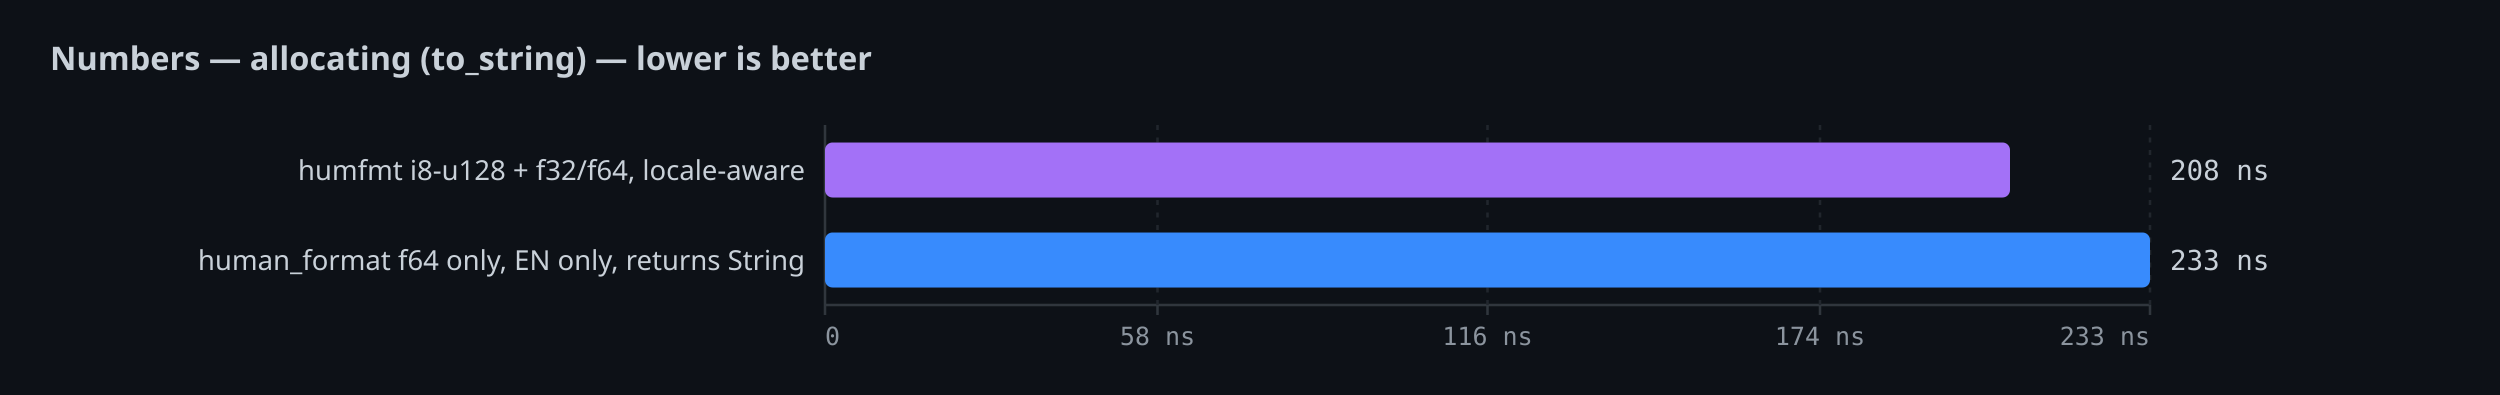
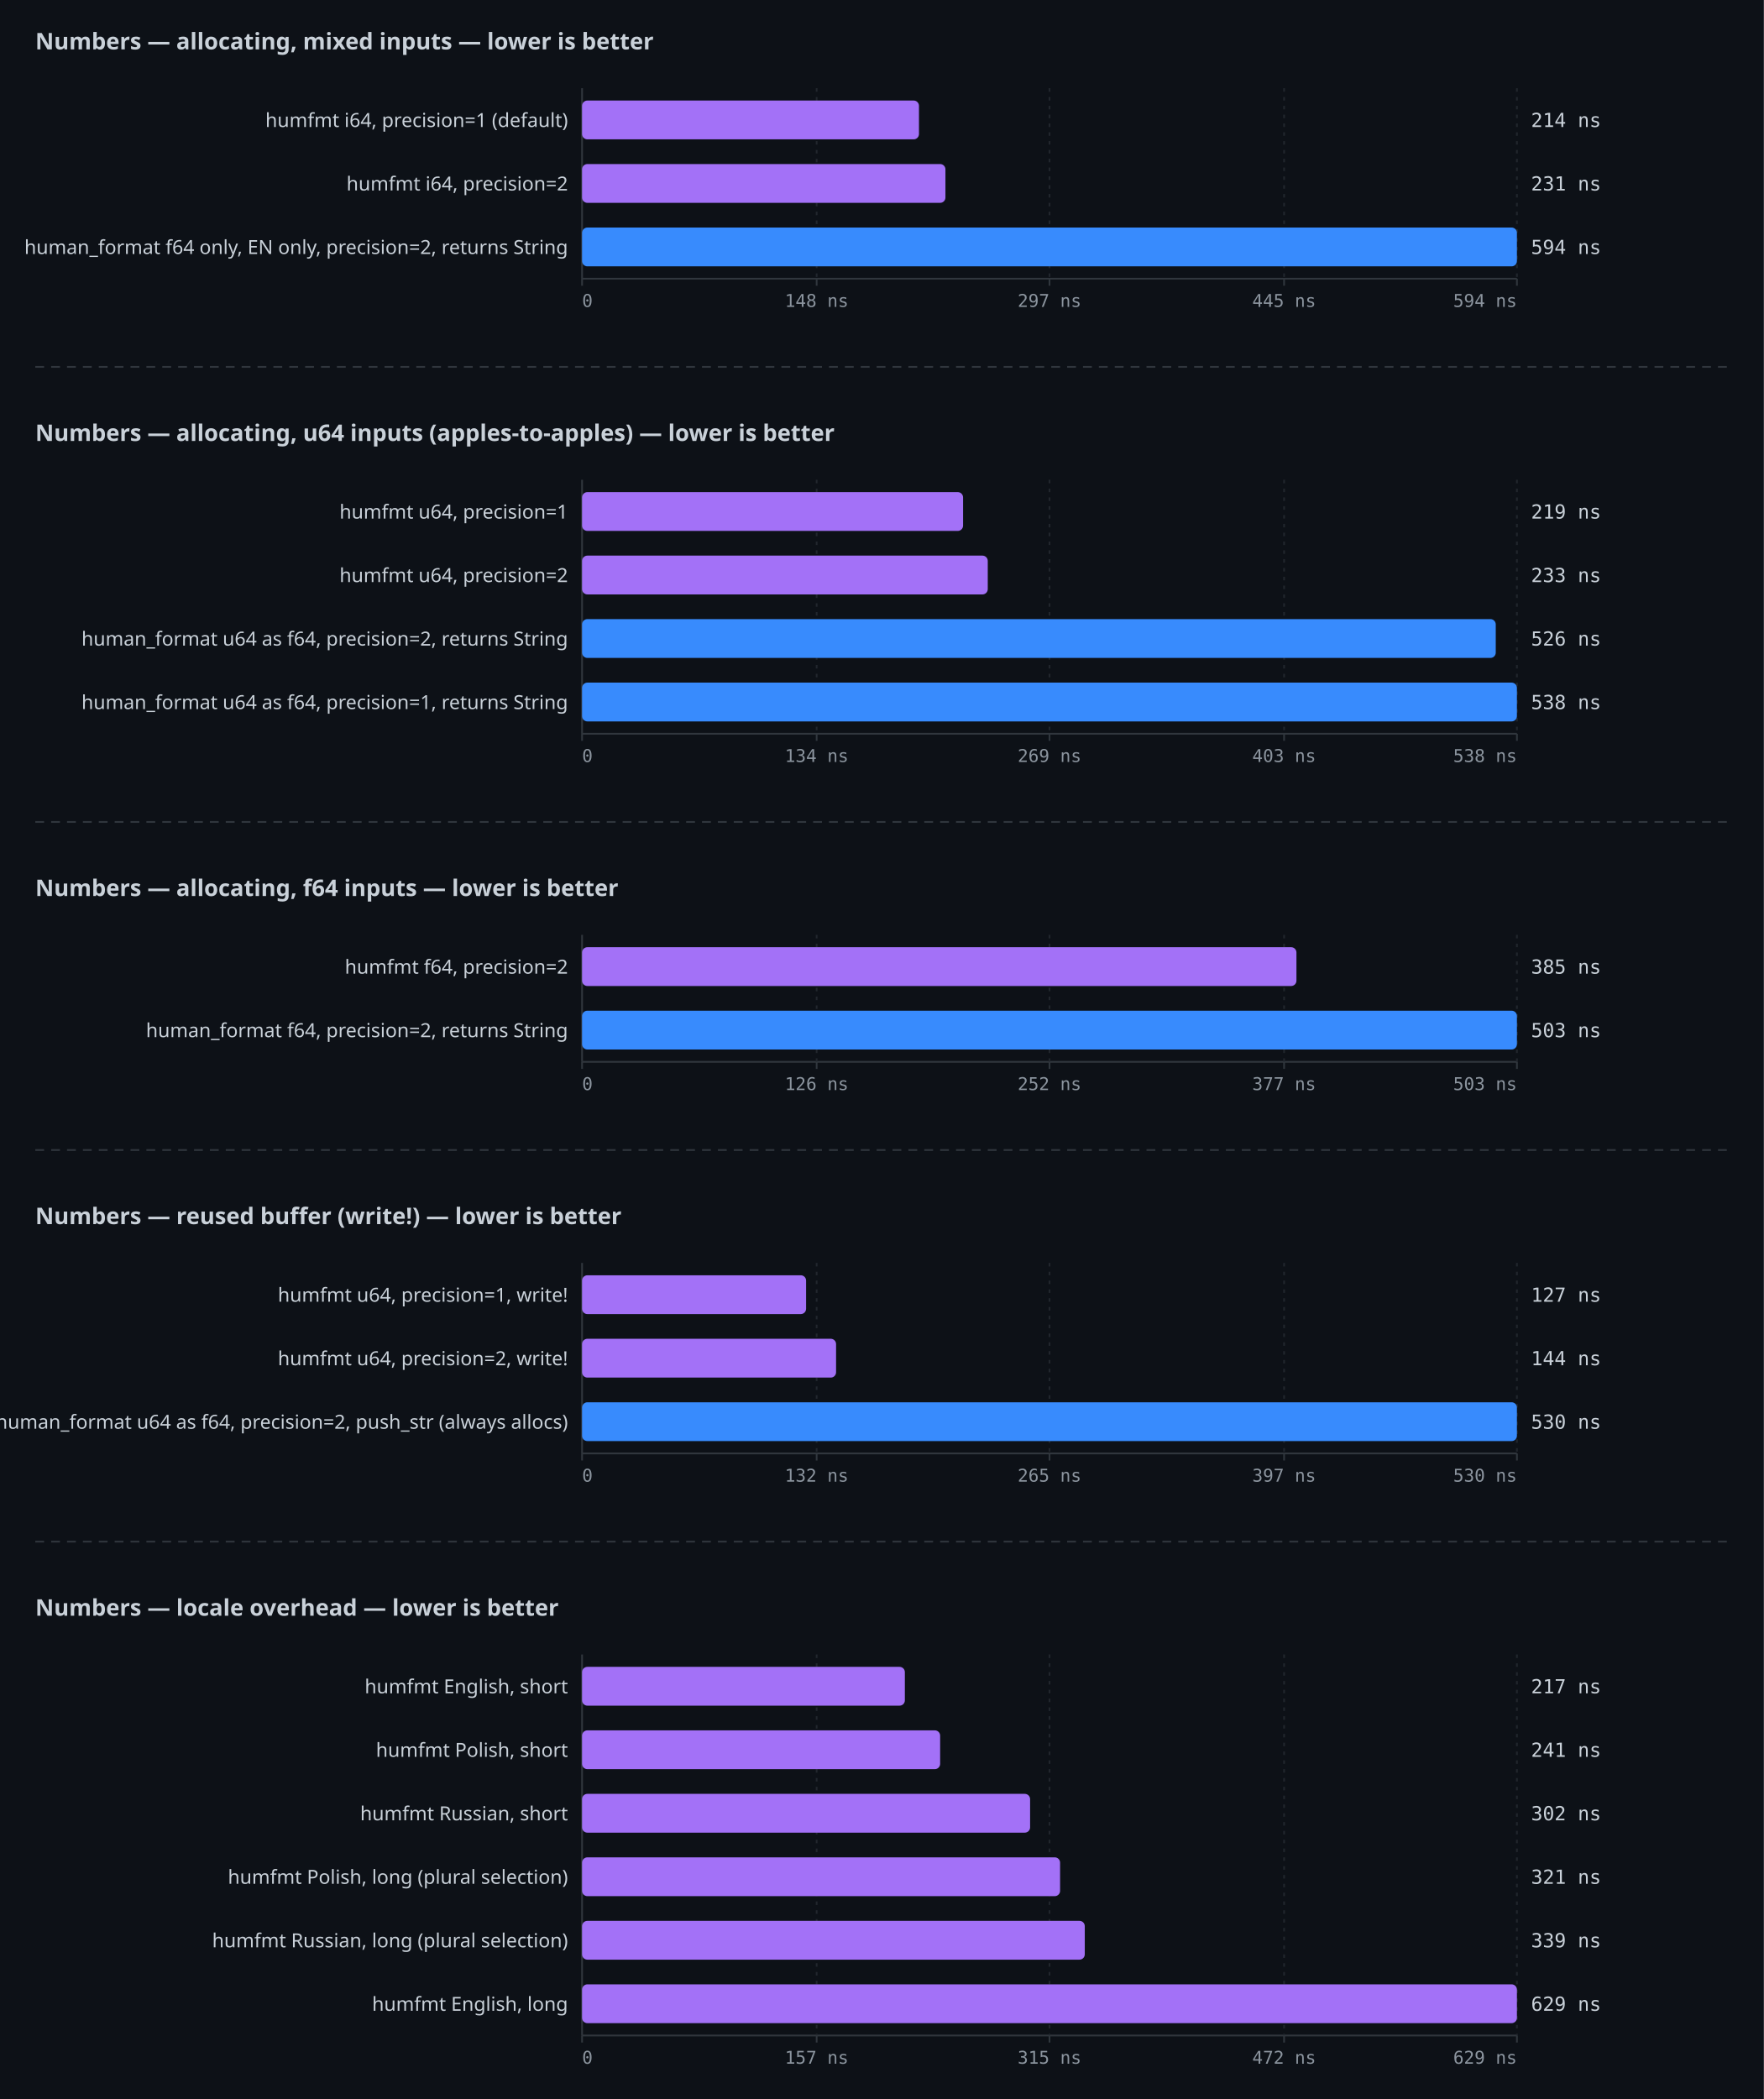
- <svg xmlns="http://www.w3.org/2000/svg" width="1000" height="158" viewBox="0 0 1000 158">
+ <svg xmlns="http://www.w3.org/2000/svg" width="1000" height="1190" viewBox="0 0 1000 1190">
  <rect width="100%" height="100%" fill="#0d1117" />
-   <text x="20" y="28" fill="#c9d1d9" font-family="ui-sans-serif,system-ui,sans-serif" font-size="13" font-weight="600">Numbers — allocating (to_string) — lower is better</text>
-   <line x1="330" y1="50" x2="330" y2="122" stroke="#30363d" stroke-width="1" />
-   <line x1="330" y1="122" x2="860" y2="122" stroke="#30363d" stroke-width="1" />
-   <line x1="330" y1="122" x2="330" y2="126" stroke="#30363d" stroke-width="1" />
-   <text x="330" y="138" fill="#8b949e" font-family="ui-monospace,monospace" font-size="10" text-anchor="start">0</text>
-   <line x1="463" y1="50" x2="463" y2="122" stroke="#21262d" stroke-width="1" stroke-dasharray="2 3" />
-   <line x1="463" y1="122" x2="463" y2="126" stroke="#30363d" stroke-width="1" />
-   <text x="463" y="138" fill="#8b949e" font-family="ui-monospace,monospace" font-size="10" text-anchor="middle">58 ns</text>
-   <line x1="595" y1="50" x2="595" y2="122" stroke="#21262d" stroke-width="1" stroke-dasharray="2 3" />
-   <line x1="595" y1="122" x2="595" y2="126" stroke="#30363d" stroke-width="1" />
-   <text x="595" y="138" fill="#8b949e" font-family="ui-monospace,monospace" font-size="10" text-anchor="middle">116 ns</text>
-   <line x1="728" y1="50" x2="728" y2="122" stroke="#21262d" stroke-width="1" stroke-dasharray="2 3" />
-   <line x1="728" y1="122" x2="728" y2="126" stroke="#30363d" stroke-width="1" />
-   <text x="728" y="138" fill="#8b949e" font-family="ui-monospace,monospace" font-size="10" text-anchor="middle">174 ns</text>
-   <line x1="860" y1="50" x2="860" y2="122" stroke="#21262d" stroke-width="1" stroke-dasharray="2 3" />
-   <line x1="860" y1="122" x2="860" y2="126" stroke="#30363d" stroke-width="1" />
-   <text x="860" y="138" fill="#8b949e" font-family="ui-monospace,monospace" font-size="10" text-anchor="end">233 ns</text>
-   <rect x="330" y="57" width="474" height="22" fill="#a371f7" rx="3" />
-   <text x="322" y="72" fill="#c9d1d9" font-family="ui-sans-serif,system-ui,sans-serif" font-size="11" text-anchor="end">humfmt  i8-u128 + f32/f64, locale-aware</text>
-   <text x="868" y="72" fill="#c9d1d9" font-family="ui-monospace,monospace" font-size="11">208 ns</text>
-   <rect x="330" y="93" width="530" height="22" fill="#388bfd" rx="3" />
-   <text x="322" y="108" fill="#c9d1d9" font-family="ui-sans-serif,system-ui,sans-serif" font-size="11" text-anchor="end">human_format  f64 only, EN only, returns String</text>
-   <text x="868" y="108" fill="#c9d1d9" font-family="ui-monospace,monospace" font-size="11">233 ns</text>
+   <text x="20" y="28" fill="#c9d1d9" font-family="ui-sans-serif,system-ui,sans-serif" font-size="13" font-weight="600">Numbers — allocating, mixed inputs — lower is better</text>
+   <line x1="330" y1="50" x2="330" y2="158" stroke="#30363d" stroke-width="1" />
+   <line x1="330" y1="158" x2="860" y2="158" stroke="#30363d" stroke-width="1" />
+   <line x1="330" y1="158" x2="330" y2="162" stroke="#30363d" stroke-width="1" />
+   <text x="330" y="174" fill="#8b949e" font-family="ui-monospace,monospace" font-size="10" text-anchor="start">0</text>
+   <line x1="463" y1="50" x2="463" y2="158" stroke="#21262d" stroke-width="1" stroke-dasharray="2 3" />
+   <line x1="463" y1="158" x2="463" y2="162" stroke="#30363d" stroke-width="1" />
+   <text x="463" y="174" fill="#8b949e" font-family="ui-monospace,monospace" font-size="10" text-anchor="middle">148 ns</text>
+   <line x1="595" y1="50" x2="595" y2="158" stroke="#21262d" stroke-width="1" stroke-dasharray="2 3" />
+   <line x1="595" y1="158" x2="595" y2="162" stroke="#30363d" stroke-width="1" />
+   <text x="595" y="174" fill="#8b949e" font-family="ui-monospace,monospace" font-size="10" text-anchor="middle">297 ns</text>
+   <line x1="728" y1="50" x2="728" y2="158" stroke="#21262d" stroke-width="1" stroke-dasharray="2 3" />
+   <line x1="728" y1="158" x2="728" y2="162" stroke="#30363d" stroke-width="1" />
+   <text x="728" y="174" fill="#8b949e" font-family="ui-monospace,monospace" font-size="10" text-anchor="middle">445 ns</text>
+   <line x1="860" y1="50" x2="860" y2="158" stroke="#21262d" stroke-width="1" stroke-dasharray="2 3" />
+   <line x1="860" y1="158" x2="860" y2="162" stroke="#30363d" stroke-width="1" />
+   <text x="860" y="174" fill="#8b949e" font-family="ui-monospace,monospace" font-size="10" text-anchor="end">594 ns</text>
+   <rect x="330" y="57" width="191" height="22" fill="#a371f7" rx="3" />
+   <text x="322" y="72" fill="#c9d1d9" font-family="ui-sans-serif,system-ui,sans-serif" font-size="11" text-anchor="end">humfmt  i64, precision=1 (default)</text>
+   <text x="868" y="72" fill="#c9d1d9" font-family="ui-monospace,monospace" font-size="11">214 ns</text>
+   <rect x="330" y="93" width="206" height="22" fill="#a371f7" rx="3" />
+   <text x="322" y="108" fill="#c9d1d9" font-family="ui-sans-serif,system-ui,sans-serif" font-size="11" text-anchor="end">humfmt  i64, precision=2</text>
+   <text x="868" y="108" fill="#c9d1d9" font-family="ui-monospace,monospace" font-size="11">231 ns</text>
+   <rect x="330" y="129" width="530" height="22" fill="#388bfd" rx="3" />
+   <text x="322" y="144" fill="#c9d1d9" font-family="ui-sans-serif,system-ui,sans-serif" font-size="11" text-anchor="end">human_format  f64 only, EN only, precision=2, returns String</text>
+   <text x="868" y="144" fill="#c9d1d9" font-family="ui-monospace,monospace" font-size="11">594 ns</text>
+   <line x1="20" y1="208" x2="980" y2="208" stroke="#30363d" stroke-width="1" stroke-dasharray="5 4" />
+   <text x="20" y="250" fill="#c9d1d9" font-family="ui-sans-serif,system-ui,sans-serif" font-size="13" font-weight="600">Numbers — allocating, u64 inputs (apples-to-apples) — lower is better</text>
+   <line x1="330" y1="272" x2="330" y2="416" stroke="#30363d" stroke-width="1" />
+   <line x1="330" y1="416" x2="860" y2="416" stroke="#30363d" stroke-width="1" />
+   <line x1="330" y1="416" x2="330" y2="420" stroke="#30363d" stroke-width="1" />
+   <text x="330" y="432" fill="#8b949e" font-family="ui-monospace,monospace" font-size="10" text-anchor="start">0</text>
+   <line x1="463" y1="272" x2="463" y2="416" stroke="#21262d" stroke-width="1" stroke-dasharray="2 3" />
+   <line x1="463" y1="416" x2="463" y2="420" stroke="#30363d" stroke-width="1" />
+   <text x="463" y="432" fill="#8b949e" font-family="ui-monospace,monospace" font-size="10" text-anchor="middle">134 ns</text>
+   <line x1="595" y1="272" x2="595" y2="416" stroke="#21262d" stroke-width="1" stroke-dasharray="2 3" />
+   <line x1="595" y1="416" x2="595" y2="420" stroke="#30363d" stroke-width="1" />
+   <text x="595" y="432" fill="#8b949e" font-family="ui-monospace,monospace" font-size="10" text-anchor="middle">269 ns</text>
+   <line x1="728" y1="272" x2="728" y2="416" stroke="#21262d" stroke-width="1" stroke-dasharray="2 3" />
+   <line x1="728" y1="416" x2="728" y2="420" stroke="#30363d" stroke-width="1" />
+   <text x="728" y="432" fill="#8b949e" font-family="ui-monospace,monospace" font-size="10" text-anchor="middle">403 ns</text>
+   <line x1="860" y1="272" x2="860" y2="416" stroke="#21262d" stroke-width="1" stroke-dasharray="2 3" />
+   <line x1="860" y1="416" x2="860" y2="420" stroke="#30363d" stroke-width="1" />
+   <text x="860" y="432" fill="#8b949e" font-family="ui-monospace,monospace" font-size="10" text-anchor="end">538 ns</text>
+   <rect x="330" y="279" width="216" height="22" fill="#a371f7" rx="3" />
+   <text x="322" y="294" fill="#c9d1d9" font-family="ui-sans-serif,system-ui,sans-serif" font-size="11" text-anchor="end">humfmt  u64, precision=1</text>
+   <text x="868" y="294" fill="#c9d1d9" font-family="ui-monospace,monospace" font-size="11">219 ns</text>
+   <rect x="330" y="315" width="230" height="22" fill="#a371f7" rx="3" />
+   <text x="322" y="330" fill="#c9d1d9" font-family="ui-sans-serif,system-ui,sans-serif" font-size="11" text-anchor="end">humfmt  u64, precision=2</text>
+   <text x="868" y="330" fill="#c9d1d9" font-family="ui-monospace,monospace" font-size="11">233 ns</text>
+   <rect x="330" y="351" width="518" height="22" fill="#388bfd" rx="3" />
+   <text x="322" y="366" fill="#c9d1d9" font-family="ui-sans-serif,system-ui,sans-serif" font-size="11" text-anchor="end">human_format  u64 as f64, precision=2, returns String</text>
+   <text x="868" y="366" fill="#c9d1d9" font-family="ui-monospace,monospace" font-size="11">526 ns</text>
+   <rect x="330" y="387" width="530" height="22" fill="#388bfd" rx="3" />
+   <text x="322" y="402" fill="#c9d1d9" font-family="ui-sans-serif,system-ui,sans-serif" font-size="11" text-anchor="end">human_format  u64 as f64, precision=1, returns String</text>
+   <text x="868" y="402" fill="#c9d1d9" font-family="ui-monospace,monospace" font-size="11">538 ns</text>
+   <line x1="20" y1="466" x2="980" y2="466" stroke="#30363d" stroke-width="1" stroke-dasharray="5 4" />
+   <text x="20" y="508" fill="#c9d1d9" font-family="ui-sans-serif,system-ui,sans-serif" font-size="13" font-weight="600">Numbers — allocating, f64 inputs — lower is better</text>
+   <line x1="330" y1="530" x2="330" y2="602" stroke="#30363d" stroke-width="1" />
+   <line x1="330" y1="602" x2="860" y2="602" stroke="#30363d" stroke-width="1" />
+   <line x1="330" y1="602" x2="330" y2="606" stroke="#30363d" stroke-width="1" />
+   <text x="330" y="618" fill="#8b949e" font-family="ui-monospace,monospace" font-size="10" text-anchor="start">0</text>
+   <line x1="463" y1="530" x2="463" y2="602" stroke="#21262d" stroke-width="1" stroke-dasharray="2 3" />
+   <line x1="463" y1="602" x2="463" y2="606" stroke="#30363d" stroke-width="1" />
+   <text x="463" y="618" fill="#8b949e" font-family="ui-monospace,monospace" font-size="10" text-anchor="middle">126 ns</text>
+   <line x1="595" y1="530" x2="595" y2="602" stroke="#21262d" stroke-width="1" stroke-dasharray="2 3" />
+   <line x1="595" y1="602" x2="595" y2="606" stroke="#30363d" stroke-width="1" />
+   <text x="595" y="618" fill="#8b949e" font-family="ui-monospace,monospace" font-size="10" text-anchor="middle">252 ns</text>
+   <line x1="728" y1="530" x2="728" y2="602" stroke="#21262d" stroke-width="1" stroke-dasharray="2 3" />
+   <line x1="728" y1="602" x2="728" y2="606" stroke="#30363d" stroke-width="1" />
+   <text x="728" y="618" fill="#8b949e" font-family="ui-monospace,monospace" font-size="10" text-anchor="middle">377 ns</text>
+   <line x1="860" y1="530" x2="860" y2="602" stroke="#21262d" stroke-width="1" stroke-dasharray="2 3" />
+   <line x1="860" y1="602" x2="860" y2="606" stroke="#30363d" stroke-width="1" />
+   <text x="860" y="618" fill="#8b949e" font-family="ui-monospace,monospace" font-size="10" text-anchor="end">503 ns</text>
+   <rect x="330" y="537" width="405" height="22" fill="#a371f7" rx="3" />
+   <text x="322" y="552" fill="#c9d1d9" font-family="ui-sans-serif,system-ui,sans-serif" font-size="11" text-anchor="end">humfmt  f64, precision=2</text>
+   <text x="868" y="552" fill="#c9d1d9" font-family="ui-monospace,monospace" font-size="11">385 ns</text>
+   <rect x="330" y="573" width="530" height="22" fill="#388bfd" rx="3" />
+   <text x="322" y="588" fill="#c9d1d9" font-family="ui-sans-serif,system-ui,sans-serif" font-size="11" text-anchor="end">human_format  f64, precision=2, returns String</text>
+   <text x="868" y="588" fill="#c9d1d9" font-family="ui-monospace,monospace" font-size="11">503 ns</text>
+   <line x1="20" y1="652" x2="980" y2="652" stroke="#30363d" stroke-width="1" stroke-dasharray="5 4" />
+   <text x="20" y="694" fill="#c9d1d9" font-family="ui-sans-serif,system-ui,sans-serif" font-size="13" font-weight="600">Numbers — reused buffer (write!) — lower is better</text>
+   <line x1="330" y1="716" x2="330" y2="824" stroke="#30363d" stroke-width="1" />
+   <line x1="330" y1="824" x2="860" y2="824" stroke="#30363d" stroke-width="1" />
+   <line x1="330" y1="824" x2="330" y2="828" stroke="#30363d" stroke-width="1" />
+   <text x="330" y="840" fill="#8b949e" font-family="ui-monospace,monospace" font-size="10" text-anchor="start">0</text>
+   <line x1="463" y1="716" x2="463" y2="824" stroke="#21262d" stroke-width="1" stroke-dasharray="2 3" />
+   <line x1="463" y1="824" x2="463" y2="828" stroke="#30363d" stroke-width="1" />
+   <text x="463" y="840" fill="#8b949e" font-family="ui-monospace,monospace" font-size="10" text-anchor="middle">132 ns</text>
+   <line x1="595" y1="716" x2="595" y2="824" stroke="#21262d" stroke-width="1" stroke-dasharray="2 3" />
+   <line x1="595" y1="824" x2="595" y2="828" stroke="#30363d" stroke-width="1" />
+   <text x="595" y="840" fill="#8b949e" font-family="ui-monospace,monospace" font-size="10" text-anchor="middle">265 ns</text>
+   <line x1="728" y1="716" x2="728" y2="824" stroke="#21262d" stroke-width="1" stroke-dasharray="2 3" />
+   <line x1="728" y1="824" x2="728" y2="828" stroke="#30363d" stroke-width="1" />
+   <text x="728" y="840" fill="#8b949e" font-family="ui-monospace,monospace" font-size="10" text-anchor="middle">397 ns</text>
+   <line x1="860" y1="716" x2="860" y2="824" stroke="#21262d" stroke-width="1" stroke-dasharray="2 3" />
+   <line x1="860" y1="824" x2="860" y2="828" stroke="#30363d" stroke-width="1" />
+   <text x="860" y="840" fill="#8b949e" font-family="ui-monospace,monospace" font-size="10" text-anchor="end">530 ns</text>
+   <rect x="330" y="723" width="127" height="22" fill="#a371f7" rx="3" />
+   <text x="322" y="738" fill="#c9d1d9" font-family="ui-sans-serif,system-ui,sans-serif" font-size="11" text-anchor="end">humfmt  u64, precision=1, write!</text>
+   <text x="868" y="738" fill="#c9d1d9" font-family="ui-monospace,monospace" font-size="11">127 ns</text>
+   <rect x="330" y="759" width="144" height="22" fill="#a371f7" rx="3" />
+   <text x="322" y="774" fill="#c9d1d9" font-family="ui-sans-serif,system-ui,sans-serif" font-size="11" text-anchor="end">humfmt  u64, precision=2, write!</text>
+   <text x="868" y="774" fill="#c9d1d9" font-family="ui-monospace,monospace" font-size="11">144 ns</text>
+   <rect x="330" y="795" width="530" height="22" fill="#388bfd" rx="3" />
+   <text x="322" y="810" fill="#c9d1d9" font-family="ui-sans-serif,system-ui,sans-serif" font-size="11" text-anchor="end">human_format  u64 as f64, precision=2, push_str (always allocs)</text>
+   <text x="868" y="810" fill="#c9d1d9" font-family="ui-monospace,monospace" font-size="11">530 ns</text>
+   <line x1="20" y1="874" x2="980" y2="874" stroke="#30363d" stroke-width="1" stroke-dasharray="5 4" />
+   <text x="20" y="916" fill="#c9d1d9" font-family="ui-sans-serif,system-ui,sans-serif" font-size="13" font-weight="600">Numbers — locale overhead — lower is better</text>
+   <line x1="330" y1="938" x2="330" y2="1154" stroke="#30363d" stroke-width="1" />
+   <line x1="330" y1="1154" x2="860" y2="1154" stroke="#30363d" stroke-width="1" />
+   <line x1="330" y1="1154" x2="330" y2="1158" stroke="#30363d" stroke-width="1" />
+   <text x="330" y="1170" fill="#8b949e" font-family="ui-monospace,monospace" font-size="10" text-anchor="start">0</text>
+   <line x1="463" y1="938" x2="463" y2="1154" stroke="#21262d" stroke-width="1" stroke-dasharray="2 3" />
+   <line x1="463" y1="1154" x2="463" y2="1158" stroke="#30363d" stroke-width="1" />
+   <text x="463" y="1170" fill="#8b949e" font-family="ui-monospace,monospace" font-size="10" text-anchor="middle">157 ns</text>
+   <line x1="595" y1="938" x2="595" y2="1154" stroke="#21262d" stroke-width="1" stroke-dasharray="2 3" />
+   <line x1="595" y1="1154" x2="595" y2="1158" stroke="#30363d" stroke-width="1" />
+   <text x="595" y="1170" fill="#8b949e" font-family="ui-monospace,monospace" font-size="10" text-anchor="middle">315 ns</text>
+   <line x1="728" y1="938" x2="728" y2="1154" stroke="#21262d" stroke-width="1" stroke-dasharray="2 3" />
+   <line x1="728" y1="1154" x2="728" y2="1158" stroke="#30363d" stroke-width="1" />
+   <text x="728" y="1170" fill="#8b949e" font-family="ui-monospace,monospace" font-size="10" text-anchor="middle">472 ns</text>
+   <line x1="860" y1="938" x2="860" y2="1154" stroke="#21262d" stroke-width="1" stroke-dasharray="2 3" />
+   <line x1="860" y1="1154" x2="860" y2="1158" stroke="#30363d" stroke-width="1" />
+   <text x="860" y="1170" fill="#8b949e" font-family="ui-monospace,monospace" font-size="10" text-anchor="end">629 ns</text>
+   <rect x="330" y="945" width="183" height="22" fill="#a371f7" rx="3" />
+   <text x="322" y="960" fill="#c9d1d9" font-family="ui-sans-serif,system-ui,sans-serif" font-size="11" text-anchor="end">humfmt  English, short</text>
+   <text x="868" y="960" fill="#c9d1d9" font-family="ui-monospace,monospace" font-size="11">217 ns</text>
+   <rect x="330" y="981" width="203" height="22" fill="#a371f7" rx="3" />
+   <text x="322" y="996" fill="#c9d1d9" font-family="ui-sans-serif,system-ui,sans-serif" font-size="11" text-anchor="end">humfmt  Polish, short</text>
+   <text x="868" y="996" fill="#c9d1d9" font-family="ui-monospace,monospace" font-size="11">241 ns</text>
+   <rect x="330" y="1017" width="254" height="22" fill="#a371f7" rx="3" />
+   <text x="322" y="1032" fill="#c9d1d9" font-family="ui-sans-serif,system-ui,sans-serif" font-size="11" text-anchor="end">humfmt  Russian, short</text>
+   <text x="868" y="1032" fill="#c9d1d9" font-family="ui-monospace,monospace" font-size="11">302 ns</text>
+   <rect x="330" y="1053" width="271" height="22" fill="#a371f7" rx="3" />
+   <text x="322" y="1068" fill="#c9d1d9" font-family="ui-sans-serif,system-ui,sans-serif" font-size="11" text-anchor="end">humfmt  Polish, long (plural selection)</text>
+   <text x="868" y="1068" fill="#c9d1d9" font-family="ui-monospace,monospace" font-size="11">321 ns</text>
+   <rect x="330" y="1089" width="285" height="22" fill="#a371f7" rx="3" />
+   <text x="322" y="1104" fill="#c9d1d9" font-family="ui-sans-serif,system-ui,sans-serif" font-size="11" text-anchor="end">humfmt  Russian, long (plural selection)</text>
+   <text x="868" y="1104" fill="#c9d1d9" font-family="ui-monospace,monospace" font-size="11">339 ns</text>
+   <rect x="330" y="1125" width="530" height="22" fill="#a371f7" rx="3" />
+   <text x="322" y="1140" fill="#c9d1d9" font-family="ui-sans-serif,system-ui,sans-serif" font-size="11" text-anchor="end">humfmt  English, long</text>
+   <text x="868" y="1140" fill="#c9d1d9" font-family="ui-monospace,monospace" font-size="11">629 ns</text>
</svg>
